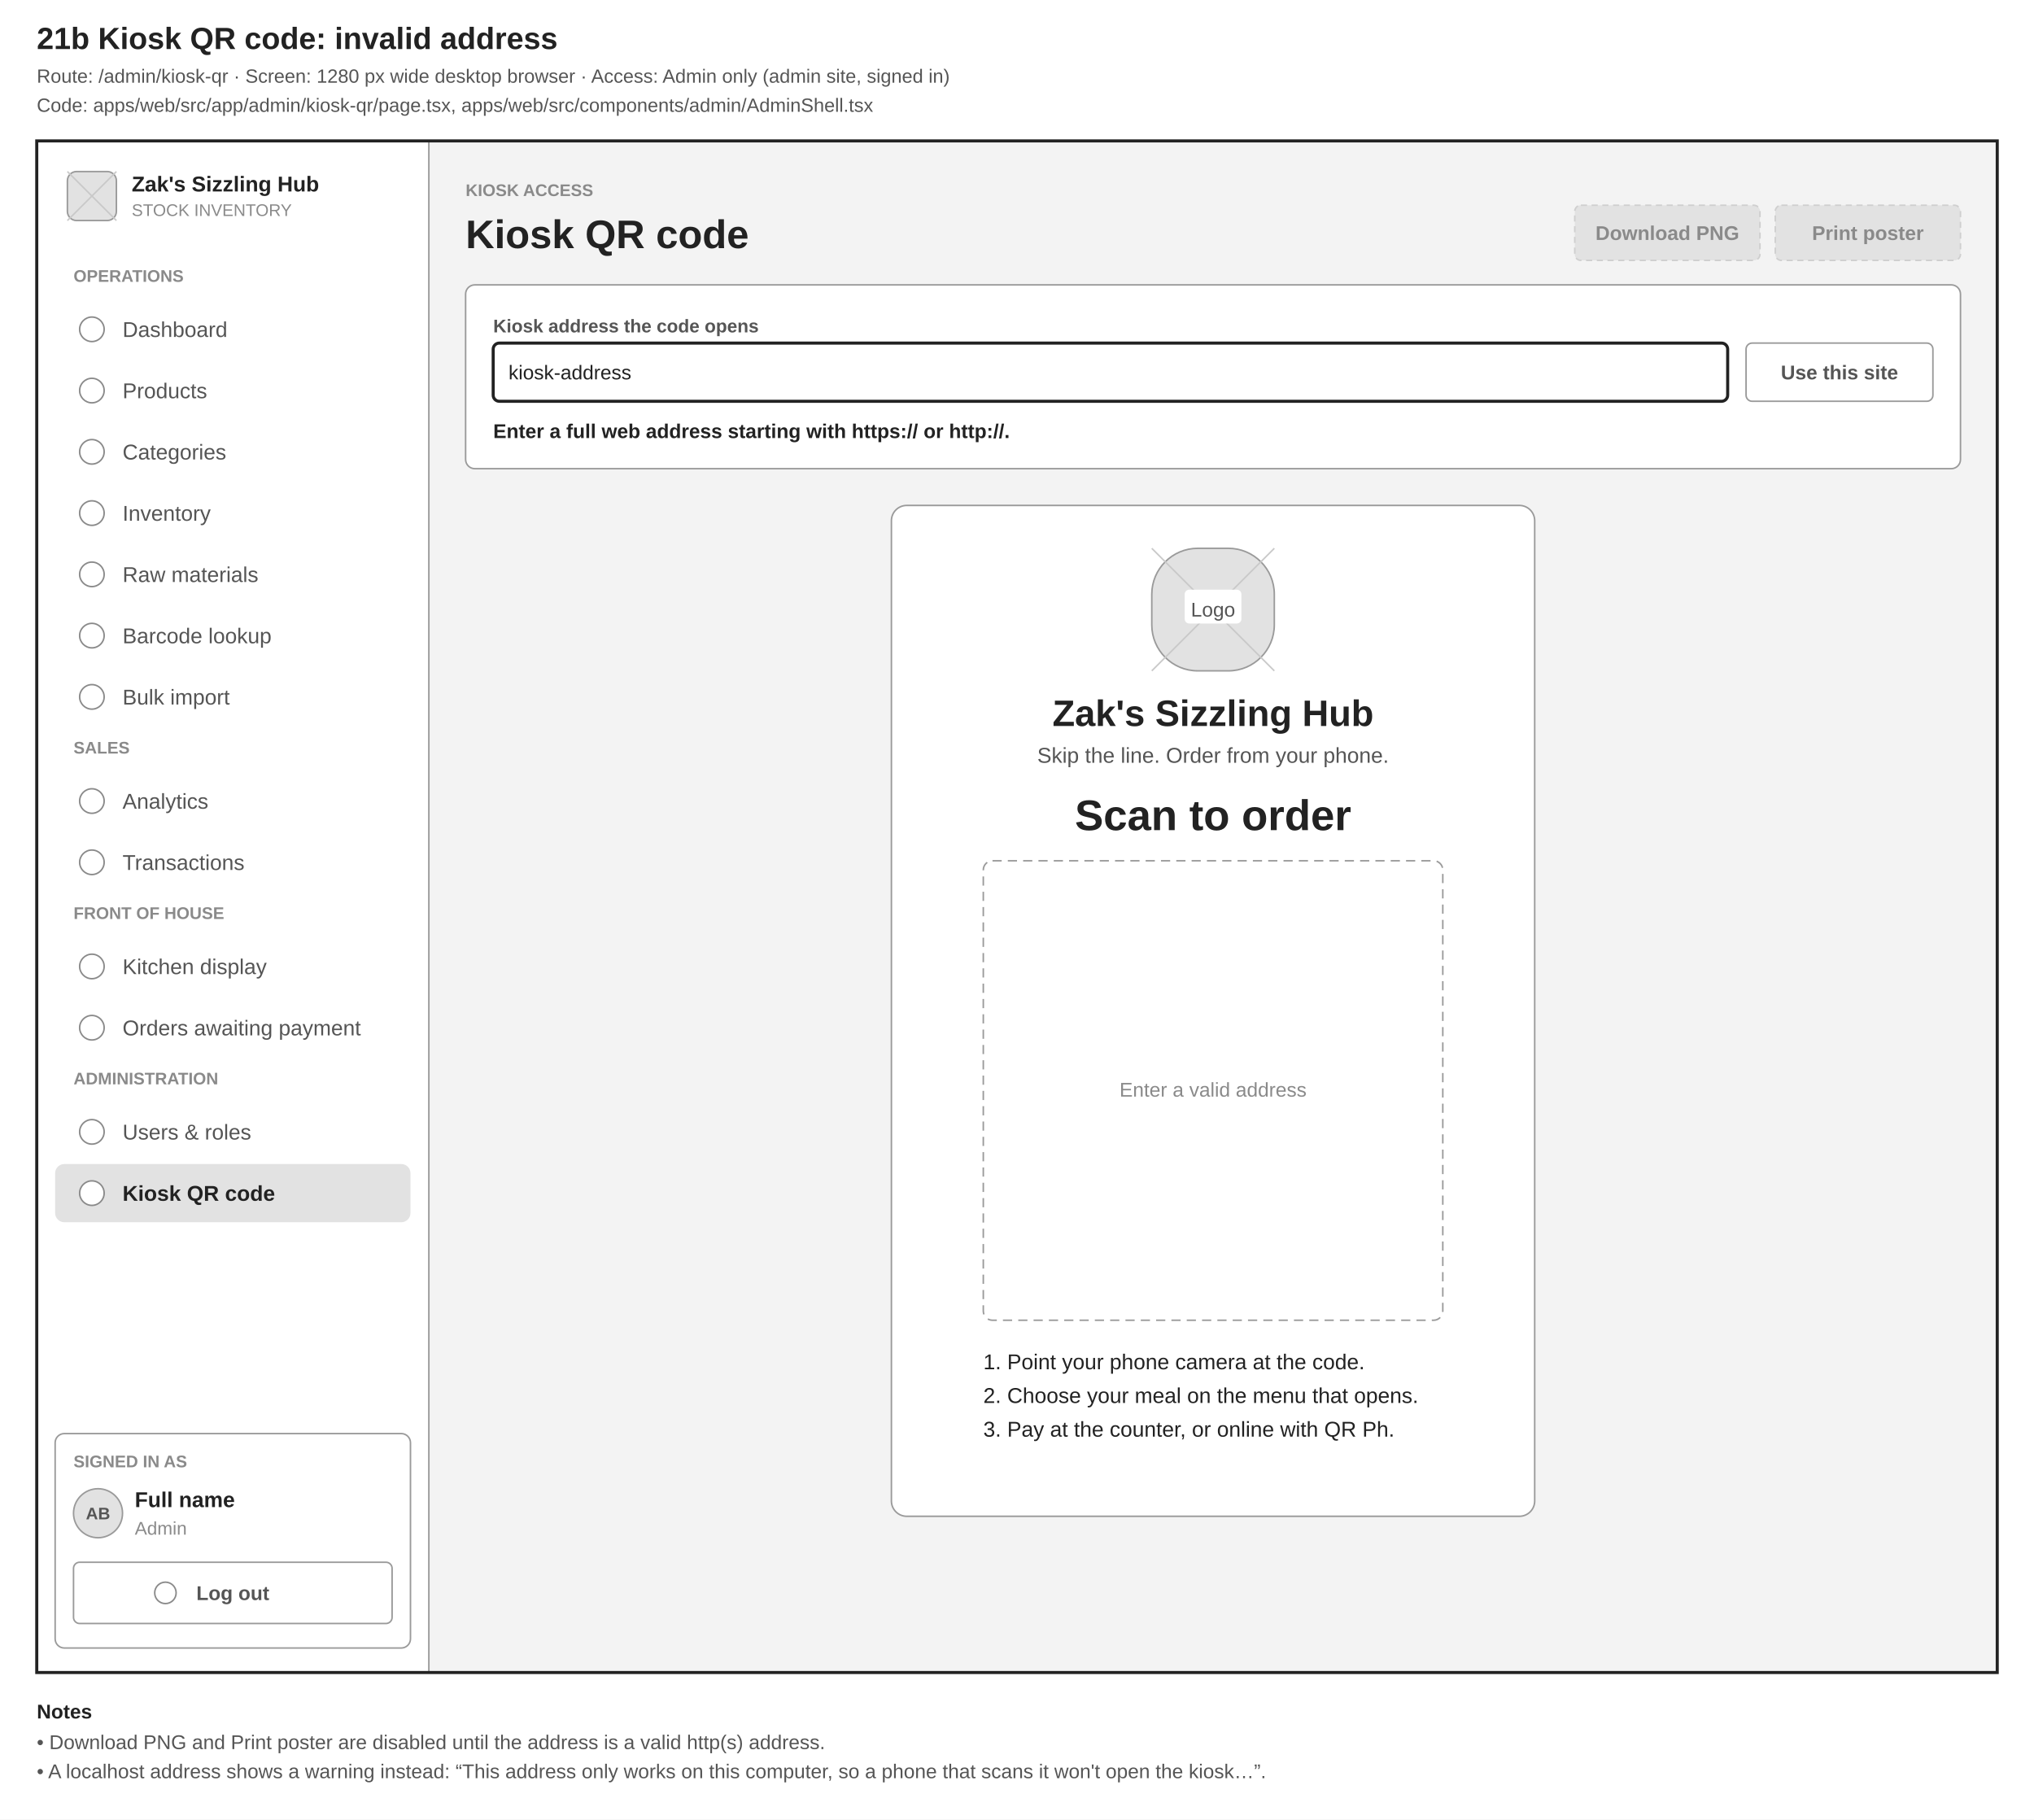
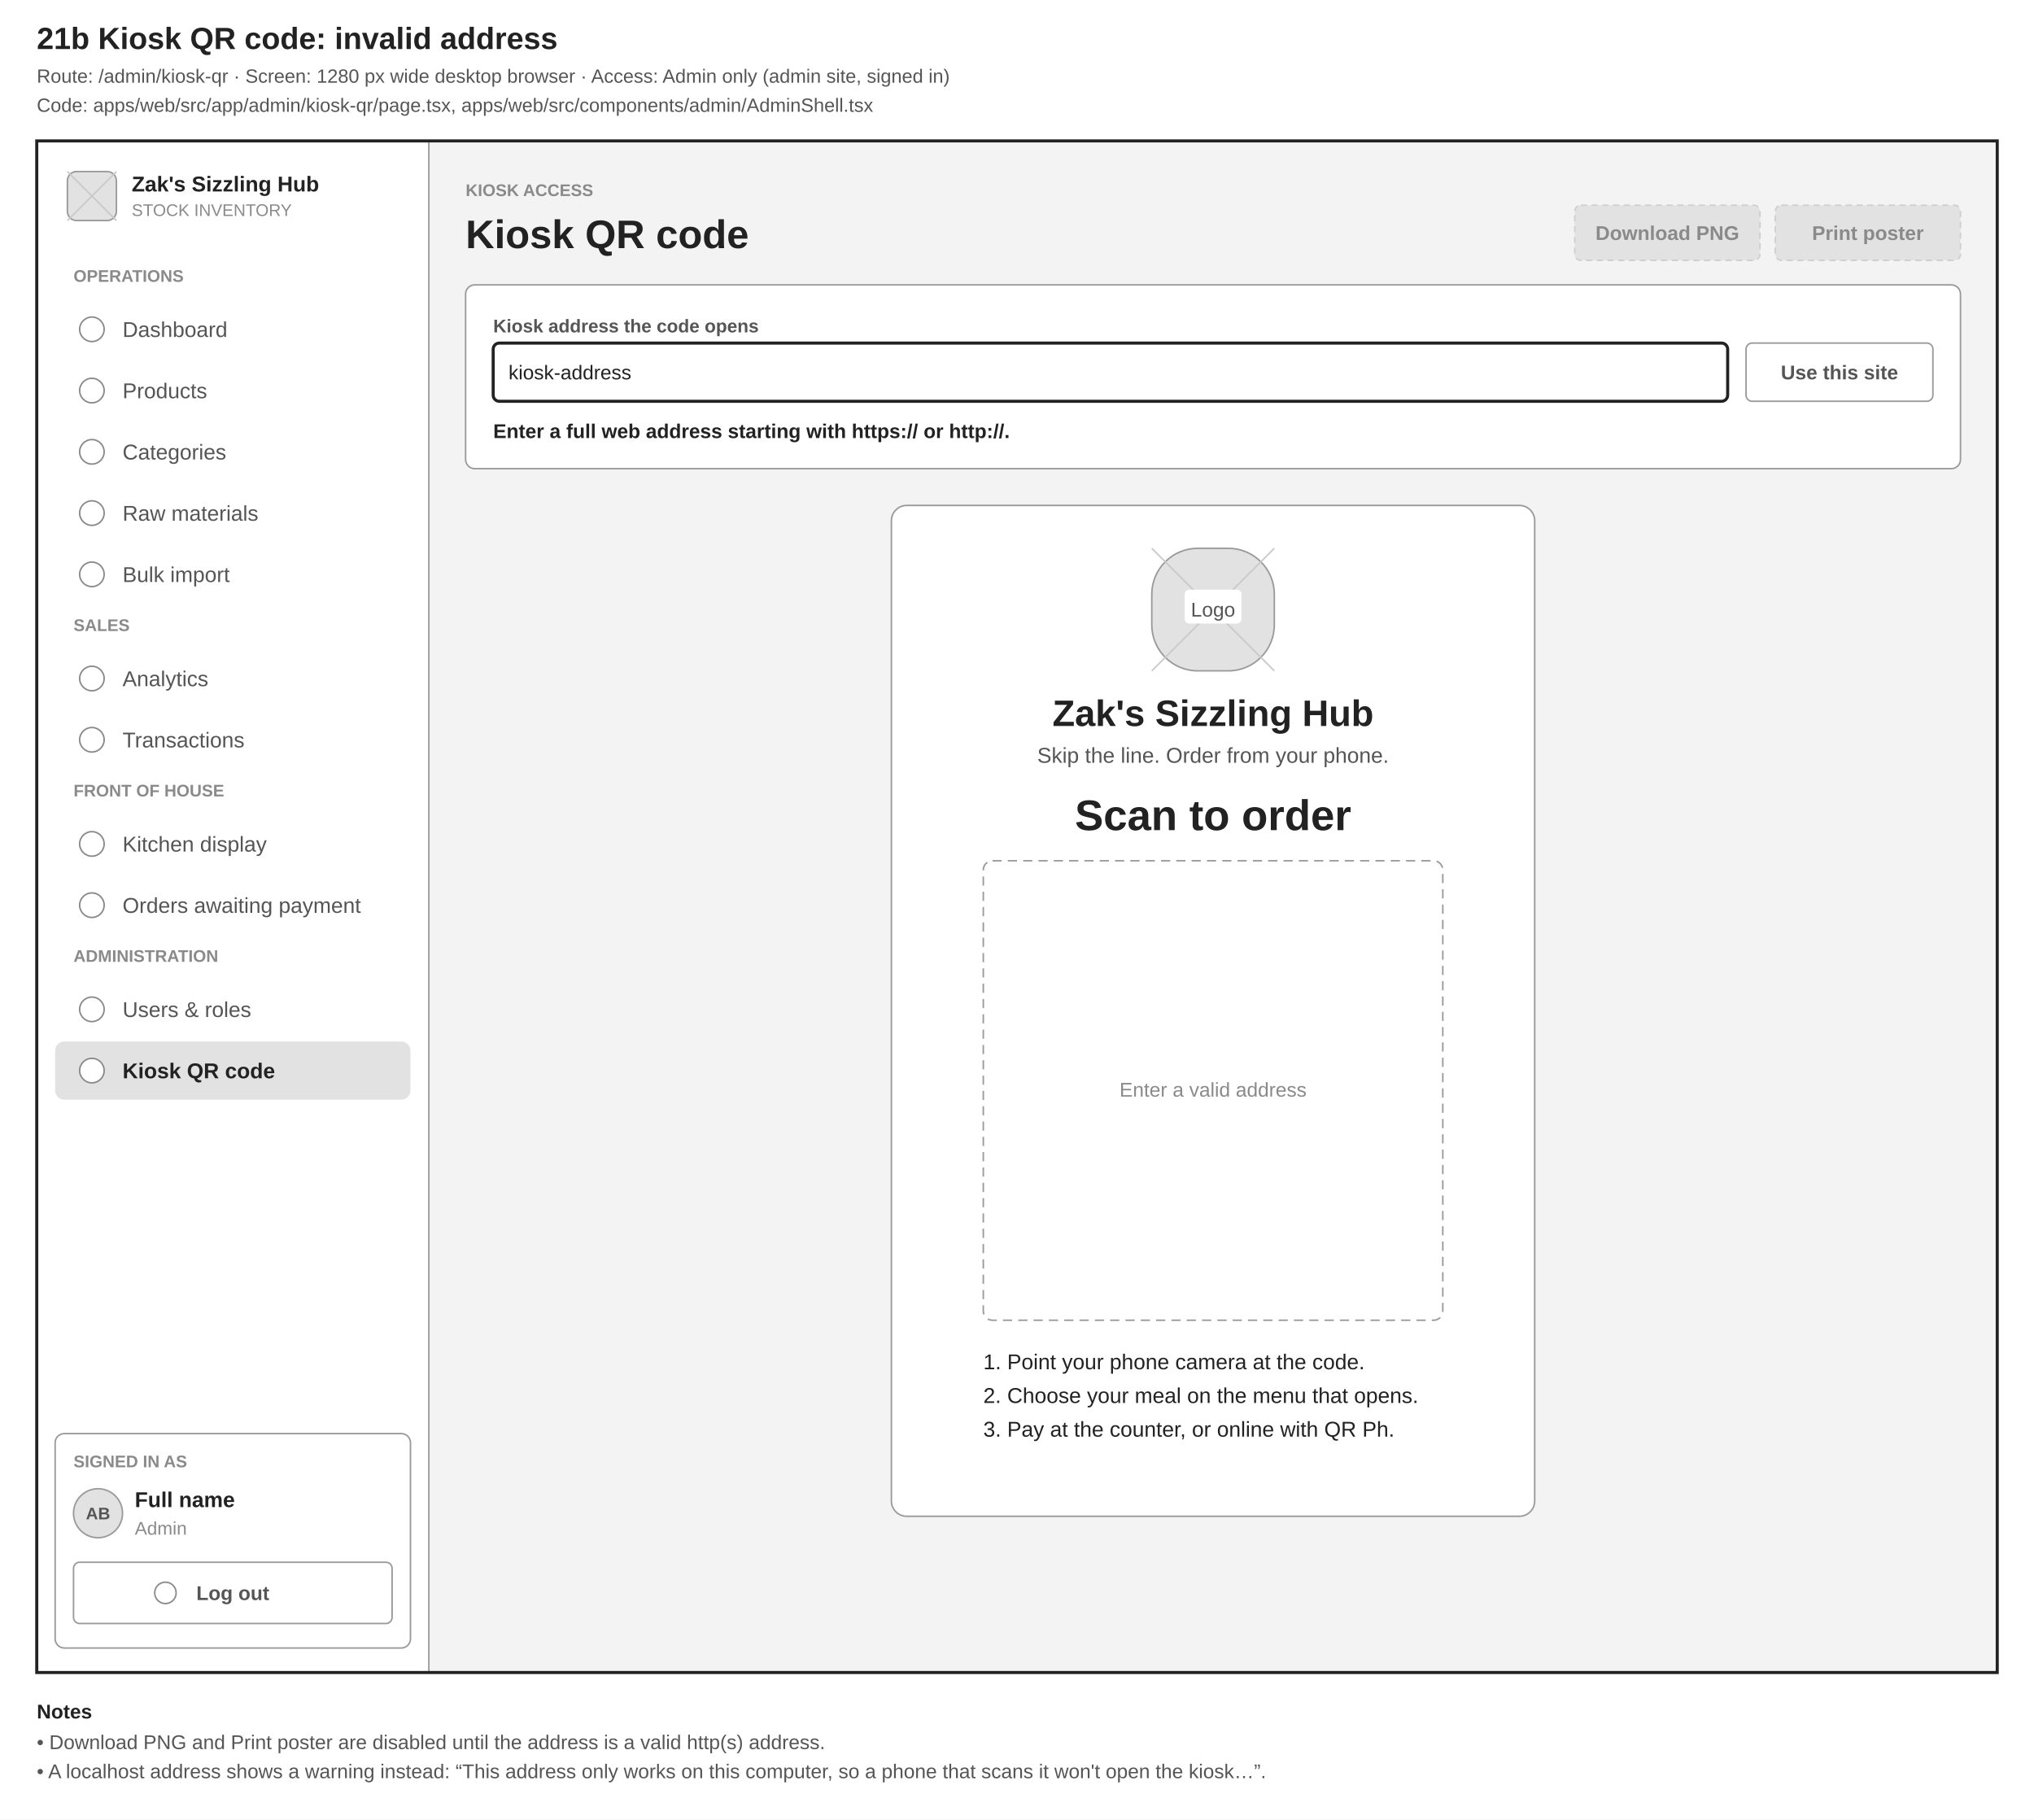
<svg xmlns="http://www.w3.org/2000/svg" width="1328" height="1188" viewBox="0 0 1328 1188">
  <rect x="0" y="0" width="1328" height="1188" fill="#ffffff" />
  <text x="24" y="32" font-family="Arial, Helvetica, sans-serif" font-size="20" font-weight="700" fill="#222222">21b  Kiosk QR code: invalid address</text>
  <text x="24" y="54" font-family="Arial, Helvetica, sans-serif" font-size="12.5" fill="#555555">Route: /admin/kiosk-qr   ·   Screen: 1280 px wide desktop browser   ·   Access: Admin only (admin site, signed in)</text>
  <text x="24" y="73" font-family="Arial, Helvetica, sans-serif" font-size="12.5" fill="#555555">Code: apps/web/src/app/admin/kiosk-qr/page.tsx, apps/web/src/components/admin/AdminShell.tsx</text>
  <text x="24" y="1122" font-family="Arial, Helvetica, sans-serif" font-size="13" font-weight="700" fill="#222222">Notes</text>
  <text x="24" y="1142" font-family="Arial, Helvetica, sans-serif" font-size="13" fill="#555555" xml:space="preserve">• Download PNG and Print poster are disabled until the address is a valid http(s) address.</text>
  <text x="24" y="1161" font-family="Arial, Helvetica, sans-serif" font-size="13" fill="#555555" xml:space="preserve">• A localhost address shows a warning instead: “This address only works on this computer, so a phone that scans it won't open the kiosk…”.</text>
  <g transform="translate(24,92)">
    <clipPath id="frame">
      <rect x="0" y="0" width="1280" height="1000" />
    </clipPath>
    <g clip-path="url(#frame)">
      <rect x="0" y="0" width="1280" height="1000" fill="#ffffff" />
      <rect x="0" y="0" width="1280" height="1000" rx="0" fill="#f3f3f3" stroke="none" />
      <rect x="0" y="0" width="256" height="1000" rx="0" fill="#ffffff" stroke="none" />
      <line x1="256" y1="0" x2="256" y2="1000" stroke="#9a9a9a" stroke-width="1" />
      <rect x="20" y="20" width="32" height="32" rx="6" fill="#e2e2e2" stroke="#9a9a9a" stroke-width="1" />
      <line x1="20" y1="20" x2="52" y2="52" stroke="#c9c9c9" stroke-width="1" />
      <line x1="52" y1="20" x2="20" y2="52" stroke="#c9c9c9" stroke-width="1" />
      <text x="62" y="33" font-family="Arial, Helvetica, sans-serif" font-size="14" font-weight="700" text-anchor="start" fill="#222222">Zak's Sizzling Hub</text>
      <text x="62" y="49" font-family="Arial, Helvetica, sans-serif" font-size="11" font-weight="400" text-anchor="start" fill="#8a8a8a">STOCK INVENTORY</text>
      <text x="24" y="92" font-family="Arial, Helvetica, sans-serif" font-size="11" font-weight="700" text-anchor="start" fill="#8a8a8a">OPERATIONS</text>
      <circle cx="36" cy="123" r="8" fill="#ffffff" stroke="#8a8a8a" stroke-width="1" />
      <text x="56" y="128" font-family="Arial, Helvetica, sans-serif" font-size="14" font-weight="400" text-anchor="start" fill="#555555">Dashboard</text>
      <circle cx="36" cy="163" r="8" fill="#ffffff" stroke="#8a8a8a" stroke-width="1" />
      <text x="56" y="168" font-family="Arial, Helvetica, sans-serif" font-size="14" font-weight="400" text-anchor="start" fill="#555555">Products</text>
      <circle cx="36" cy="203" r="8" fill="#ffffff" stroke="#8a8a8a" stroke-width="1" />
      <text x="56" y="208" font-family="Arial, Helvetica, sans-serif" font-size="14" font-weight="400" text-anchor="start" fill="#555555">Categories</text>
      <circle cx="36" cy="243" r="8" fill="#ffffff" stroke="#8a8a8a" stroke-width="1" />
-       <text x="56" y="248" font-family="Arial, Helvetica, sans-serif" font-size="14" font-weight="400" text-anchor="start" fill="#555555">Inventory</text>
+       <text x="56" y="248" font-family="Arial, Helvetica, sans-serif" font-size="14" font-weight="400" text-anchor="start" fill="#555555">Raw materials</text>
      <circle cx="36" cy="283" r="8" fill="#ffffff" stroke="#8a8a8a" stroke-width="1" />
-       <text x="56" y="288" font-family="Arial, Helvetica, sans-serif" font-size="14" font-weight="400" text-anchor="start" fill="#555555">Raw materials</text>
-       <circle cx="36" cy="323" r="8" fill="#ffffff" stroke="#8a8a8a" stroke-width="1" />
-       <text x="56" y="328" font-family="Arial, Helvetica, sans-serif" font-size="14" font-weight="400" text-anchor="start" fill="#555555">Barcode lookup</text>
-       <circle cx="36" cy="363" r="8" fill="#ffffff" stroke="#8a8a8a" stroke-width="1" />
-       <text x="56" y="368" font-family="Arial, Helvetica, sans-serif" font-size="14" font-weight="400" text-anchor="start" fill="#555555">Bulk import</text>
-       <text x="24" y="400" font-family="Arial, Helvetica, sans-serif" font-size="11" font-weight="700" text-anchor="start" fill="#8a8a8a">SALES</text>
-       <circle cx="36" cy="431" r="8" fill="#ffffff" stroke="#8a8a8a" stroke-width="1" />
-       <text x="56" y="436" font-family="Arial, Helvetica, sans-serif" font-size="14" font-weight="400" text-anchor="start" fill="#555555">Analytics</text>
-       <circle cx="36" cy="471" r="8" fill="#ffffff" stroke="#8a8a8a" stroke-width="1" />
-       <text x="56" y="476" font-family="Arial, Helvetica, sans-serif" font-size="14" font-weight="400" text-anchor="start" fill="#555555">Transactions</text>
-       <text x="24" y="508" font-family="Arial, Helvetica, sans-serif" font-size="11" font-weight="700" text-anchor="start" fill="#8a8a8a">FRONT OF HOUSE</text>
-       <circle cx="36" cy="539" r="8" fill="#ffffff" stroke="#8a8a8a" stroke-width="1" />
-       <text x="56" y="544" font-family="Arial, Helvetica, sans-serif" font-size="14" font-weight="400" text-anchor="start" fill="#555555">Kitchen display</text>
-       <circle cx="36" cy="579" r="8" fill="#ffffff" stroke="#8a8a8a" stroke-width="1" />
-       <text x="56" y="584" font-family="Arial, Helvetica, sans-serif" font-size="14" font-weight="400" text-anchor="start" fill="#555555">Orders awaiting payment</text>
-       <text x="24" y="616" font-family="Arial, Helvetica, sans-serif" font-size="11" font-weight="700" text-anchor="start" fill="#8a8a8a">ADMINISTRATION</text>
-       <circle cx="36" cy="647" r="8" fill="#ffffff" stroke="#8a8a8a" stroke-width="1" />
-       <text x="56" y="652" font-family="Arial, Helvetica, sans-serif" font-size="14" font-weight="400" text-anchor="start" fill="#555555">Users &amp; roles</text>
-       <rect x="12" y="668" width="232" height="38" rx="6" fill="#e2e2e2" stroke="none" />
-       <circle cx="36" cy="687" r="8" fill="#ffffff" stroke="#8a8a8a" stroke-width="1" />
-       <text x="56" y="692" font-family="Arial, Helvetica, sans-serif" font-size="14" font-weight="700" text-anchor="start" fill="#222222">Kiosk QR code</text>
+       <text x="56" y="288" font-family="Arial, Helvetica, sans-serif" font-size="14" font-weight="400" text-anchor="start" fill="#555555">Bulk import</text>
+       <text x="24" y="320" font-family="Arial, Helvetica, sans-serif" font-size="11" font-weight="700" text-anchor="start" fill="#8a8a8a">SALES</text>
+       <circle cx="36" cy="351" r="8" fill="#ffffff" stroke="#8a8a8a" stroke-width="1" />
+       <text x="56" y="356" font-family="Arial, Helvetica, sans-serif" font-size="14" font-weight="400" text-anchor="start" fill="#555555">Analytics</text>
+       <circle cx="36" cy="391" r="8" fill="#ffffff" stroke="#8a8a8a" stroke-width="1" />
+       <text x="56" y="396" font-family="Arial, Helvetica, sans-serif" font-size="14" font-weight="400" text-anchor="start" fill="#555555">Transactions</text>
+       <text x="24" y="428" font-family="Arial, Helvetica, sans-serif" font-size="11" font-weight="700" text-anchor="start" fill="#8a8a8a">FRONT OF HOUSE</text>
+       <circle cx="36" cy="459" r="8" fill="#ffffff" stroke="#8a8a8a" stroke-width="1" />
+       <text x="56" y="464" font-family="Arial, Helvetica, sans-serif" font-size="14" font-weight="400" text-anchor="start" fill="#555555">Kitchen display</text>
+       <circle cx="36" cy="499" r="8" fill="#ffffff" stroke="#8a8a8a" stroke-width="1" />
+       <text x="56" y="504" font-family="Arial, Helvetica, sans-serif" font-size="14" font-weight="400" text-anchor="start" fill="#555555">Orders awaiting payment</text>
+       <text x="24" y="536" font-family="Arial, Helvetica, sans-serif" font-size="11" font-weight="700" text-anchor="start" fill="#8a8a8a">ADMINISTRATION</text>
+       <circle cx="36" cy="567" r="8" fill="#ffffff" stroke="#8a8a8a" stroke-width="1" />
+       <text x="56" y="572" font-family="Arial, Helvetica, sans-serif" font-size="14" font-weight="400" text-anchor="start" fill="#555555">Users &amp; roles</text>
+       <rect x="12" y="588" width="232" height="38" rx="6" fill="#e2e2e2" stroke="none" />
+       <circle cx="36" cy="607" r="8" fill="#ffffff" stroke="#8a8a8a" stroke-width="1" />
+       <text x="56" y="612" font-family="Arial, Helvetica, sans-serif" font-size="14" font-weight="700" text-anchor="start" fill="#222222">Kiosk QR code</text>
      <rect x="12" y="844" width="232" height="140" rx="6" fill="#ffffff" stroke="#9a9a9a" stroke-width="1" />
      <text x="24" y="866" font-family="Arial, Helvetica, sans-serif" font-size="11" font-weight="700" text-anchor="start" fill="#8a8a8a">SIGNED IN AS</text>
      <circle cx="40" cy="896" r="16" fill="#e2e2e2" stroke="#9a9a9a" stroke-width="1" />
      <text x="40" y="900" font-family="Arial, Helvetica, sans-serif" font-size="11" font-weight="700" text-anchor="middle" fill="#555555">AB</text>
      <text x="64" y="892" font-family="Arial, Helvetica, sans-serif" font-size="14" font-weight="700" text-anchor="start" fill="#222222">Full name</text>
      <text x="64" y="910" font-family="Arial, Helvetica, sans-serif" font-size="12" font-weight="400" text-anchor="start" fill="#8a8a8a">Admin</text>
      <rect x="24" y="928" width="208" height="40" rx="4" fill="#ffffff" stroke="#9a9a9a" stroke-width="1" />
      <text x="128.0" y="952.68" font-family="Arial, Helvetica, sans-serif" font-size="13" font-weight="700" text-anchor="middle" fill="#555555">Log out</text>
      <circle cx="84" cy="948" r="7" fill="#ffffff" stroke="#8a8a8a" stroke-width="1" />
      <text x="280" y="36" font-family="Arial, Helvetica, sans-serif" font-size="11" font-weight="700" text-anchor="start" fill="#8a8a8a">KIOSK ACCESS</text>
      <text x="280" y="70" font-family="Arial, Helvetica, sans-serif" font-size="26" font-weight="700" text-anchor="start" fill="#222222">Kiosk QR code</text>
      <rect x="1135.08" y="42" width="120.92" height="36" rx="4" fill="#e2e2e2" stroke="#cfcfcf" stroke-width="1" stroke-dasharray="4 3" />
      <text x="1195.54" y="64.68" font-family="Arial, Helvetica, sans-serif" font-size="13" font-weight="700" text-anchor="middle" fill="#8a8a8a">Print poster</text>
      <rect x="1004.16" y="42" width="120.92" height="36" rx="4" fill="#e2e2e2" stroke="#cfcfcf" stroke-width="1" stroke-dasharray="4 3" />
      <text x="1064.62" y="64.68" font-family="Arial, Helvetica, sans-serif" font-size="13" font-weight="700" text-anchor="middle" fill="#8a8a8a">Download PNG</text>
      <rect x="280" y="94" width="976" height="120" rx="6" fill="#ffffff" stroke="#9a9a9a" stroke-width="1" />
      <text x="298" y="125" font-family="Arial, Helvetica, sans-serif" font-size="12" font-weight="700" text-anchor="start" fill="#555555">Kiosk address the code opens</text>
      <rect x="298" y="132" width="806" height="38" rx="4" fill="#ffffff" stroke="#222222" stroke-width="2" />
      <text x="308" y="155.68" font-family="Arial, Helvetica, sans-serif" font-size="13" font-weight="400" text-anchor="start" fill="#222222">kiosk-address</text>
      <rect x="1116" y="132" width="122" height="38" rx="4" fill="#ffffff" stroke="#9a9a9a" stroke-width="1" />
      <text x="1177.0" y="155.68" font-family="Arial, Helvetica, sans-serif" font-size="13" font-weight="700" text-anchor="middle" fill="#555555">Use this site</text>
      <text x="298" y="194" font-family="Arial, Helvetica, sans-serif" font-size="13" font-weight="700" text-anchor="start" fill="#222222">Enter a full web address starting with https:// or http://.</text>
      <rect x="558.0" y="238" width="420" height="660" rx="10" fill="#ffffff" stroke="#9a9a9a" stroke-width="1" />
      <rect x="728.0" y="266" width="80" height="80" rx="30" fill="#e2e2e2" stroke="#9a9a9a" stroke-width="1" />
      <line x1="728.0" y1="266" x2="808.0" y2="346" stroke="#c9c9c9" stroke-width="1" />
      <line x1="808.0" y1="266" x2="728.0" y2="346" stroke="#c9c9c9" stroke-width="1" />
      <rect x="749.48" y="293.0" width="37.04" height="22.1" rx="3" fill="#ffffff" stroke="none" stroke-width="1" />
      <text x="768.0" y="310.55" font-family="Arial, Helvetica, sans-serif" font-size="13" font-weight="400" text-anchor="middle" fill="#555555">Logo</text>
      <text x="768.0" y="382" font-family="Arial, Helvetica, sans-serif" font-size="24" font-weight="700" text-anchor="middle" fill="#222222">Zak's Sizzling Hub</text>
      <text x="768.0" y="406" font-family="Arial, Helvetica, sans-serif" font-size="14" font-weight="400" text-anchor="middle" fill="#555555">Skip the line. Order from your phone.</text>
      <text x="768.0" y="450" font-family="Arial, Helvetica, sans-serif" font-size="28" font-weight="700" text-anchor="middle" fill="#222222">Scan to order</text>
      <rect x="618.0" y="470" width="300" height="300" rx="6" fill="#ffffff" stroke="#9a9a9a" stroke-width="1" stroke-dasharray="6 4" />
      <text x="768.0" y="624" font-family="Arial, Helvetica, sans-serif" font-size="13" font-weight="400" text-anchor="middle" fill="#8a8a8a">Enter a valid address</text>
      <text x="618.0" y="802" font-family="Arial, Helvetica, sans-serif" font-size="14" font-weight="400" text-anchor="start" fill="#222222">1. Point your phone camera at the code.</text>
      <text x="618.0" y="824" font-family="Arial, Helvetica, sans-serif" font-size="14" font-weight="400" text-anchor="start" fill="#222222">2. Choose your meal on the menu that opens.</text>
      <text x="618.0" y="846" font-family="Arial, Helvetica, sans-serif" font-size="14" font-weight="400" text-anchor="start" fill="#222222">3. Pay at the counter, or online with QR Ph.</text>
    </g>
    <rect x="0" y="0" width="1280" height="1000" fill="none" stroke="#222222" stroke-width="2" />
  </g>
</svg>
